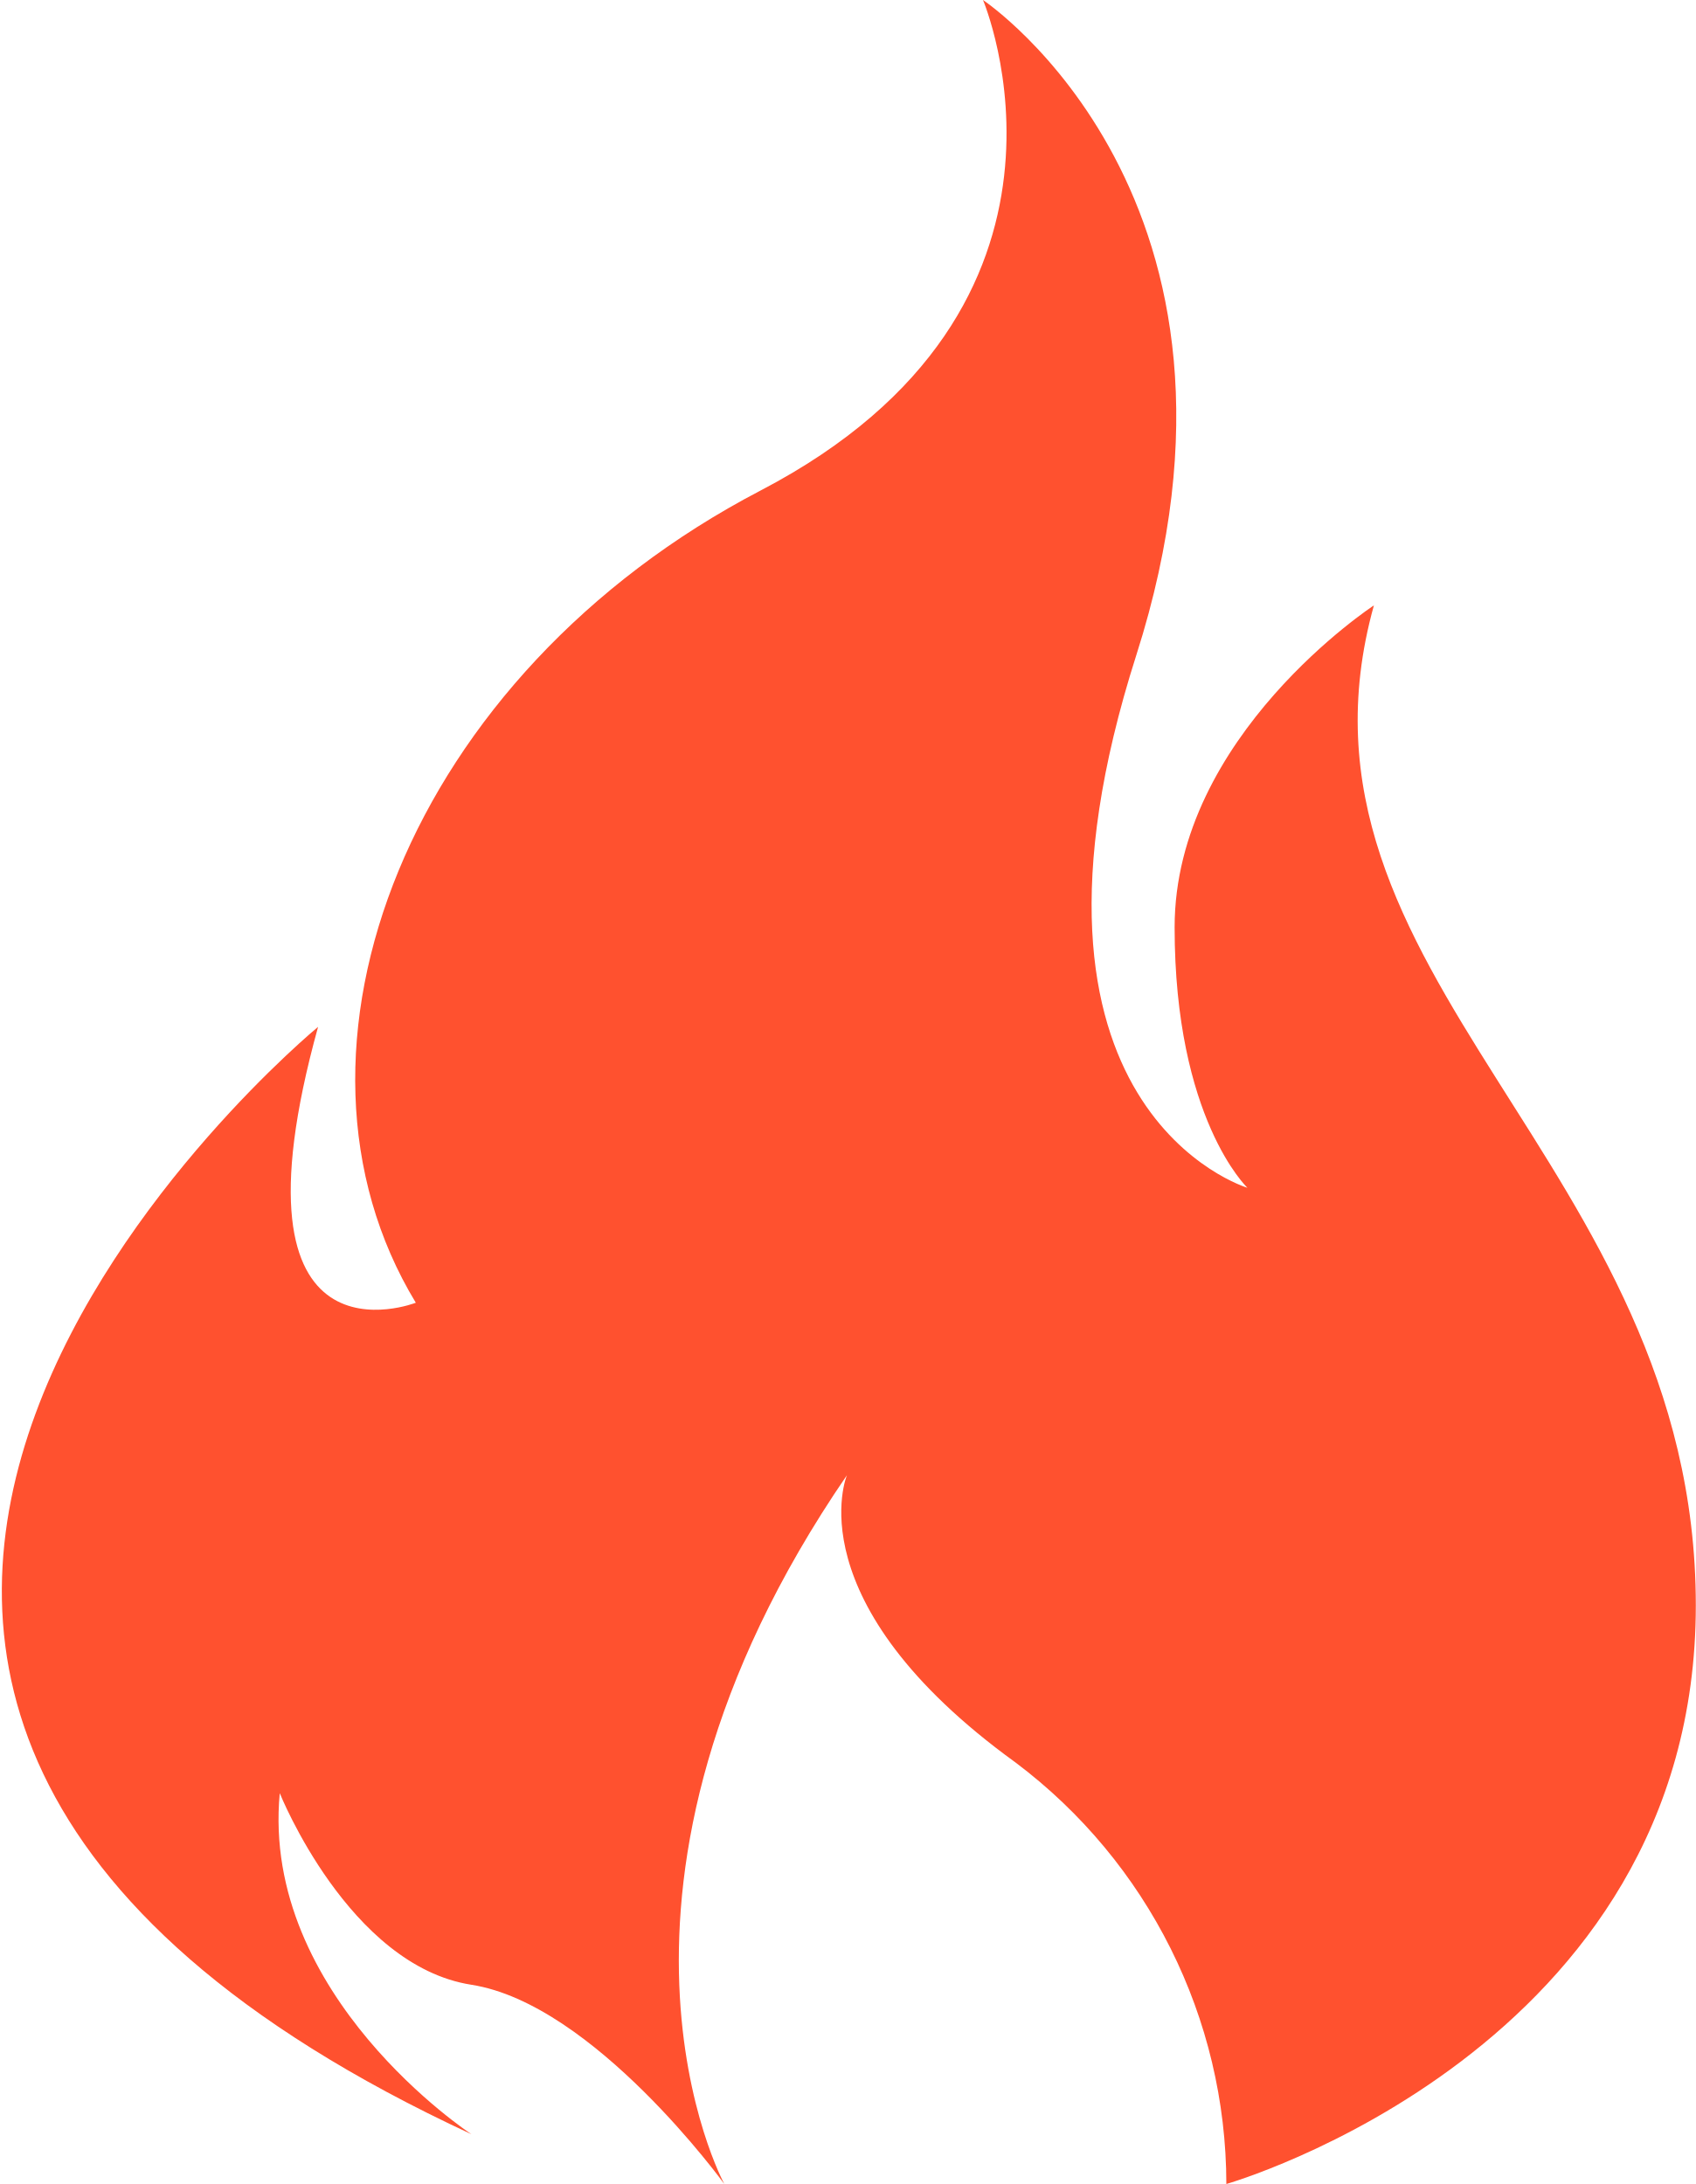
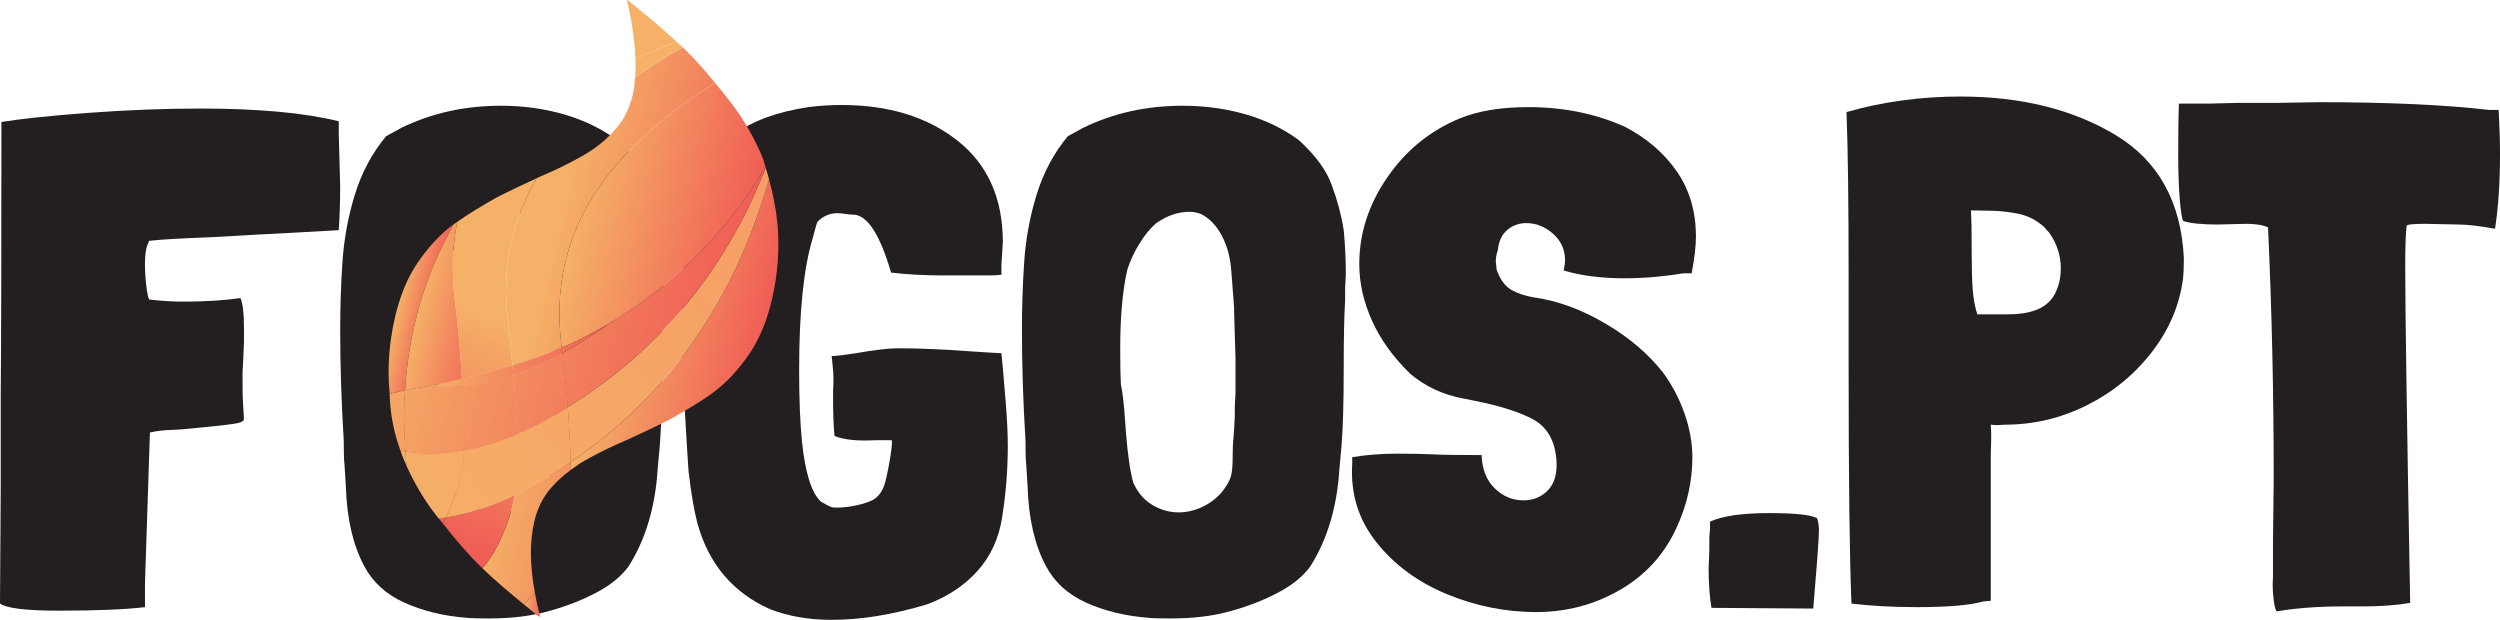
- <svg xmlns="http://www.w3.org/2000/svg" id="Layer_1" data-name="Layer 1" viewBox="0 0 44.25 57">
-   <g id="Layer_1-2" data-name="Layer 1">
-     <path class="cls-1" fill="#ff512f" d="M366.6,38h1V84h-1ZM321.5,57.7c-4-6.6-.2-16.4,9-21.2s5.8-12.8,5.8-12.8,7.8,5.2,4,17.1,2.9,13.9,2.9,13.9-1.9-1.8-1.9-6.8,5.2-8.4,5.2-8.4c-2.7,9.7,8.4,14.5,8.4,26.1s-12.3,15.1-12.3,15.1a13.78,13.78,0,0,0-5.5-11c-5.8-4.2-4.4-7.5-4.4-7.5-7.4,10.8-3.2,18.5-3.2,18.5s-3.4-4.7-6.6-5.2-5-5-5-5c-.5,5.3,5,8.9,5,8.9-25-11.6-4-28.9-4-28.9C316.4,59.7,321.5,57.7,321.5,57.7Zm59.6-9.2H399l-1.5,3.1h-13v7H394l-1.6,3.1h-7.9V72.6h-3.4Zm14,12.1c0-6.5,5.4-12.5,12.2-12.5s12.2,6,12.2,12.5S414,73.1,407.3,73.1,395.1,67.1,395.1,60.6Zm4,0c0,4.3,3.7,8.7,8.2,8.7s8.2-4.3,8.2-8.7-3.7-8.6-8.2-8.6S399.1,56.2,399.1,60.6Zm43.7.8v6.8h0s-.1,1.7-.9,2.2a16.27,16.27,0,0,1-9,2.7c-6.9,0-10.9-5.2-10.9-12.5s5.7-12.5,10.9-12.5c6.1,0,9.2,3.3,9.2,8.3v.2l-3.2-.1v-.2c0-3.2-2.4-4.8-5.9-4.8-4.5,0-7.5,4.5-7.5,9.1,0,5.8,3.7,9.1,7.3,9.1a11.84,11.84,0,0,0,6.7-1.8V64.6h-2.6l-1.5-3.2Zm2.2-.8c0-6.5,5.4-12.5,12.2-12.5s12.2,6,12.2,12.5-5.5,12.5-12.2,12.5S445,67.1,445,60.6Zm3.9,0c0,4.3,3.7,8.7,8.2,8.7s8.2-4.3,8.2-8.7-3.7-8.6-8.2-8.6S448.9,56.2,448.9,60.6Zm30-9.1c-2.8,0-4.6,1.2-4.6,3.5,0,2.5,3.3,2.7,5.9,3.2,4.8.9,9.5,1.9,9.5,7.6,0,3.7-4.3,7.2-9,7.2-6,0-7.9-1.1-9.8-2.4l-.2-.1,2.3-2.7h.1c1,.1,2.4,1.8,7.6,1.8,2.6,0,5.4-1.4,5.4-3.8,0-3.2-3.8-3.6-7-4.2-4.2-.8-8.4-1.7-8.4-6.6,0-3.5,3.3-6.9,8.2-6.9,6,0,6.7,1.1,8.6,2.4l.2.1-2.3,2.7h-.1C484.2,53.3,484.1,51.5,478.9,51.5ZM494,67.4a2.78,2.78,0,0,1,2.8,2.7,2.71,2.71,0,0,1-2.8,2.7,2.7,2.7,0,1,1,0-5.4Zm14.4-14c5.9,0,9.2,5,9.2,9.9a9.45,9.45,0,0,1-9.2,9.8,8.24,8.24,0,0,1-6.5-3V80.8l-3.5-2.5V53.9h3.2v2.6A9.12,9.12,0,0,1,508.4,53.4Zm-.2,16c3.7,0,5.7-3,5.7-6.1,0-3.4-2.2-6.3-5.7-6.3-4,0-6.2,2.7-6.2,6.3A6.08,6.08,0,0,0,508.2,69.4Zm25.2,2a7.82,7.82,0,0,1-5.5,1.7c-5,0-7.7-2.5-7.7-7.1V57.4h-3.4V54h3.4V46.4h3.6V54h8v3.4h-8v8.3c0,2.7,1.3,4.1,4.2,4.1a4.89,4.89,0,0,0,3.9-1.3l.2-.1,1.5,3ZM10.85,34c-4-6.6-.2-16.4,9-21.2S25.65,0,25.65,0s7.8,5.2,4,17.1S32.55,31,32.55,31s-1.9-1.8-1.9-6.8,5.2-8.4,5.2-8.4c-2.7,9.7,8.4,14.5,8.4,26.1S32,57,32,57a13.78,13.78,0,0,0-5.5-11c-5.8-4.2-4.4-7.5-4.4-7.5-7.4,10.8-3.2,18.5-3.2,18.5s-3.4-4.7-6.6-5.2-5-5-5-5c-.5,5.3,5,8.9,5,8.9-25-11.6-4-28.9-4-28.9C5.75,36,10.85,34,10.85,34Z" />
+ <svg xmlns="http://www.w3.org/2000/svg" xmlns:xlink="http://www.w3.org/1999/xlink" id="Layer_2" data-name="Layer 2" viewBox="0 0 2064.96 512">
+   <defs>
+     <style>
+       .cls-1 {
+         fill: url(#linear-gradient-15);
+       }
+ 
+       .cls-2 {
+         fill: url(#linear-gradient-13);
+       }
+ 
+       .cls-3 {
+         fill: url(#linear-gradient-28);
+       }
+ 
+       .cls-4 {
+         fill: url(#linear-gradient-2);
+       }
+ 
+       .cls-5 {
+         fill: url(#linear-gradient-25);
+       }
+ 
+       .cls-6 {
+         fill: url(#linear-gradient-10);
+       }
+ 
+       .cls-7 {
+         fill: url(#linear-gradient-12);
+       }
+ 
+       .cls-8 {
+         fill: url(#linear-gradient-27);
+       }
+ 
+       .cls-9 {
+         fill: url(#linear-gradient-26);
+       }
+ 
+       .cls-10 {
+         fill: url(#linear-gradient-4);
+       }
+ 
+       .cls-11 {
+         fill: url(#linear-gradient-30);
+       }
+ 
+       .cls-12 {
+         fill: url(#linear-gradient-3);
+       }
+ 
+       .cls-13 {
+         fill: url(#linear-gradient-34);
+       }
+ 
+       .cls-14 {
+         fill: url(#linear-gradient-5);
+       }
+ 
+       .cls-15 {
+         fill: url(#linear-gradient-22);
+       }
+ 
+       .cls-16 {
+         fill: url(#linear-gradient-24);
+       }
+ 
+       .cls-17 {
+         fill: #231f20;
+       }
+ 
+       .cls-18 {
+         fill: url(#linear-gradient-33);
+       }
+ 
+       .cls-19 {
+         fill: url(#linear-gradient-8);
+       }
+ 
+       .cls-20 {
+         fill: url(#linear-gradient-14);
+       }
+ 
+       .cls-21 {
+         fill: url(#linear-gradient-29);
+       }
+ 
+       .cls-22 {
+         fill: url(#linear-gradient-20);
+       }
+ 
+       .cls-23 {
+         fill: url(#linear-gradient-17);
+       }
+ 
+       .cls-24 {
+         fill: url(#linear-gradient-7);
+       }
+ 
+       .cls-25 {
+         fill: url(#linear-gradient-9);
+       }
+ 
+       .cls-26 {
+         fill: url(#linear-gradient-11);
+       }
+ 
+       .cls-27 {
+         fill: url(#linear-gradient-19);
+       }
+ 
+       .cls-28 {
+         fill: url(#linear-gradient-6);
+       }
+ 
+       .cls-29 {
+         fill: #f5b167;
+       }
+ 
+       .cls-30 {
+         fill: url(#linear-gradient-21);
+       }
+ 
+       .cls-31 {
+         fill: url(#linear-gradient-32);
+       }
+ 
+       .cls-32 {
+         fill: url(#linear-gradient-16);
+       }
+ 
+       .cls-33 {
+         fill: url(#linear-gradient);
+       }
+ 
+       .cls-34 {
+         fill: url(#linear-gradient-23);
+       }
+ 
+       .cls-35 {
+         fill: url(#linear-gradient-31);
+       }
+ 
+       .cls-36 {
+         fill: url(#linear-gradient-18);
+       }
+     </style>
+     <linearGradient id="linear-gradient" x1="540.12" y1="327.57" x2="555.4" y2="327.57" gradientTransform="translate(-19.34 56.31) rotate(12.99)" gradientUnits="userSpaceOnUse">
+       <stop offset="0" stop-color="#f5b167" />
+       <stop offset="1" stop-color="#f05d55" />
+     </linearGradient>
+     <linearGradient id="linear-gradient-2" x1="551.3" y1="77.46" x2="683.09" y2="77.46" xlink:href="#linear-gradient" />
+     <linearGradient id="linear-gradient-3" x1="383.01" y1="111.18" x2="413.06" y2="111.18" xlink:href="#linear-gradient" />
+     <linearGradient id="linear-gradient-4" x1="509.86" y1="-4.5" x2="653.34" y2="-4.5" xlink:href="#linear-gradient" />
+     <linearGradient id="linear-gradient-5" x1="495.14" y1="268.35" x2="665.6" y2="268.35" xlink:href="#linear-gradient" />
+     <linearGradient id="linear-gradient-6" x1="495.14" y1="-4.19" x2="665.6" y2="-4.19" xlink:href="#linear-gradient" />
+     <linearGradient id="linear-gradient-7" x1="511.67" y1="112.87" x2="482.33" y2="295.15" xlink:href="#linear-gradient" />
+     <linearGradient id="linear-gradient-8" x1="506.19" y1="111.99" x2="476.85" y2="294.27" xlink:href="#linear-gradient" />
+     <linearGradient id="linear-gradient-9" x1="448.38" y1="102.68" x2="419.03" y2="284.96" xlink:href="#linear-gradient" />
+     <linearGradient id="linear-gradient-10" x1="399.98" y1="277.14" x2="465.56" y2="277.14" xlink:href="#linear-gradient" />
+     <linearGradient id="linear-gradient-11" x1="399.98" y1="107.01" x2="465.56" y2="107.01" xlink:href="#linear-gradient" />
+     <linearGradient id="linear-gradient-12" x1="369.05" y1="281.59" x2="698.32" y2="-47.68" gradientTransform="translate(-19.34 56.31) rotate(12.99)" gradientUnits="userSpaceOnUse">
+       <stop offset="0" stop-color="#f5b167" />
+       <stop offset="1" stop-color="#f79d66" />
+     </linearGradient>
+     <linearGradient id="linear-gradient-13" x1="380.04" y1="292.58" x2="709.31" y2="-36.69" xlink:href="#linear-gradient-12" />
+     <linearGradient id="linear-gradient-14" x1="495.14" y1="203.37" x2="665.6" y2="203.37" xlink:href="#linear-gradient" />
+     <linearGradient id="linear-gradient-15" x1="407.71" y1="320.24" x2="736.98" y2="-9.03" xlink:href="#linear-gradient-12" />
+     <linearGradient id="linear-gradient-16" x1="506.98" y1="112.11" x2="477.63" y2="294.39" xlink:href="#linear-gradient" />
+     <linearGradient id="linear-gradient-17" x1="402.86" y1="315.39" x2="732.12" y2="-13.88" xlink:href="#linear-gradient-12" />
+     <linearGradient id="linear-gradient-18" x1="399.98" y1="246.76" x2="465.56" y2="246.76" xlink:href="#linear-gradient" />
+     <linearGradient id="linear-gradient-19" x1="388.95" y1="301.48" x2="718.22" y2="-27.79" xlink:href="#linear-gradient-12" />
+     <linearGradient id="linear-gradient-20" x1="356.59" y1="204.37" x2="653.99" y2="204.37" xlink:href="#linear-gradient" />
+     <linearGradient id="linear-gradient-21" x1="356.59" y1="48.17" x2="653.99" y2="48.17" xlink:href="#linear-gradient" />
+     <linearGradient id="linear-gradient-22" x1="495.14" y1="157.48" x2="665.6" y2="157.48" xlink:href="#linear-gradient" />
+     <linearGradient id="linear-gradient-23" x1="356.59" y1="157.48" x2="653.99" y2="157.48" xlink:href="#linear-gradient" />
+     <linearGradient id="linear-gradient-24" x1="487.88" y1="109.04" x2="458.54" y2="291.32" xlink:href="#linear-gradient" />
+     <linearGradient id="linear-gradient-25" x1="356.59" y1="182.17" x2="653.99" y2="182.17" xlink:href="#linear-gradient" />
+     <linearGradient id="linear-gradient-26" x1="399.98" y1="197.2" x2="465.56" y2="197.2" xlink:href="#linear-gradient" />
+     <linearGradient id="linear-gradient-27" x1="356.59" y1="197.2" x2="653.99" y2="197.2" xlink:href="#linear-gradient" />
+     <linearGradient id="linear-gradient-28" x1="423.31" y1="104.55" x2="556.09" y2="104.55" xlink:href="#linear-gradient" />
+     <linearGradient id="linear-gradient-29" x1="495.14" y1="131.8" x2="665.6" y2="131.8" xlink:href="#linear-gradient" />
+     <linearGradient id="linear-gradient-30" x1="423.31" y1="131.8" x2="556.09" y2="131.8" xlink:href="#linear-gradient" />
+     <linearGradient id="linear-gradient-31" x1="476.16" y1="107.15" x2="446.81" y2="289.43" xlink:href="#linear-gradient" />
+     <linearGradient id="linear-gradient-32" x1="423.31" y1="152.55" x2="556.09" y2="152.55" xlink:href="#linear-gradient" />
+     <linearGradient id="linear-gradient-33" x1="399.98" y1="165.83" x2="465.56" y2="165.83" xlink:href="#linear-gradient" />
+     <linearGradient id="linear-gradient-34" x1="423.31" y1="165.83" x2="556.09" y2="165.83" xlink:href="#linear-gradient" />
+   </defs>
+   <g id="Logo_in-app" data-name="Logo in-app">
+     <g id="PRETO">
+       <g>
+         <path class="cls-17" d="M154.22,354.28c-3.9.4-8.58.68-14.02.88-5.46.2-10.91.87-16.35,2.04l-4.09,123.84v20.44c-16.36,1.95-40.12,2.93-71.27,2.93-26.87,0-43.03-1.96-48.49-5.85l.59-95.22v-76.52c.38-40.89.58-116.25.58-226.07,16.74-2.72,40.99-5.25,72.73-7.59,31.74-2.34,62.21-3.51,91.42-3.51,47.9,0,86.06,3.51,114.49,10.52v11.1c0,1.57.1,4.77.29,9.64.19,4.88.48,15.68.87,32.42,0,13.63-.39,25.91-1.17,36.8l-42.64,2.34-21.61,1.16-10.52.59-31.55,1.75c-22.2.79-38.94,1.76-50.24,2.92l-1.75,4.09c-1.17,3.51-1.75,8.58-1.75,15.19,0,6.24.38,12.37,1.17,18.4.77,6.05,1.55,9.64,2.33,10.81,9.74,1.17,19.08,1.75,28.04,1.75,17.91,0,33.69-.97,47.32-2.92,1.95,4.29,2.92,12.46,2.92,24.54v11.68l-.58,14.02-.59,11.1v11.11c0,8.18.39,17.33,1.17,27.45,0,1.96-3.12,3.32-9.35,4.09-5.07.79-17.72,2.15-37.96,4.09Z" />
+         <path class="cls-17" d="M548.52,226.94l-.58,10.51v10.52c-.79,12.85-1.17,31.75-1.17,56.67,0,27.66-.59,48.69-1.75,63.09l-1.76,19.27c-1.95,31.55-9.93,58.42-23.95,80.62-5.84,8.18-14.6,15.38-26.29,21.61-11.68,6.24-24.53,11.3-38.55,15.19-14.4,4.28-31.35,6.42-50.82,6.42-8.97,0-15.18-.2-18.69-.58-19.08-1.56-36.13-5.75-51.11-12.56-14.99-6.81-25.99-16.84-33-30.08-9.35-17.52-14.41-39.52-15.19-66.01l-1.17-18.69c-.39-3.11-.58-9.54-.58-19.28-1.96-31.93-2.92-62.5-2.92-91.71,0-17.9.58-35.83,1.75-53.74,1.17-19.47,4.57-38.46,10.22-56.95,5.65-18.49,14.32-34.76,25.99-48.78l12.85-7.01c24.92-12.07,52.18-18.11,81.79-18.11,18.69,0,36.3,2.44,52.86,7.3,16.54,4.88,31.05,11.98,43.52,21.33,13.62,12.46,22.58,24.74,26.87,36.8,4.68,12.46,7.98,24.92,9.94,37.38,1.17,12.07,1.75,24.34,1.75,36.8ZM456.23,253.81l-2.34-30.38c-.79-10.9-3.41-20.54-7.88-28.91-4.49-8.38-10.23-14.32-17.24-17.82-3.12-1.17-6.24-1.76-9.35-1.76-9.35,0-18.5,3.13-27.46,9.35-4.67,3.9-9.25,9.45-13.73,16.65-4.48,7.22-7.88,14.52-10.22,21.91-3.9,17.14-5.84,38.95-5.84,65.43,0,13.24.19,23.17.58,29.79v-.58c1.56,7.8,2.72,18.1,3.51,30.96l.58,8.18c1.56,19.48,3.7,33.89,6.43,43.23v-.59c3.51,7.8,8.66,13.73,15.48,17.82,6.82,4.09,14.12,6.13,21.91,6.13,6.23,0,12.56-1.45,18.99-4.37,6.43-2.93,11.98-7.1,16.65-12.56,3.89-5.06,6.33-9.35,7.3-12.85.97-3.51,1.46-8.96,1.46-16.35,0-6.62.19-11.49.58-14.6l.59-7.6.58-11.1v-8.19l.59-11.1v-28.04l-1.17-39.72v-2.92Z" />
+         <path class="cls-17" d="M798.54,290.02l18.69,1.17,9.94.58,1.16,12.27c.39,4.29,1.17,13.53,2.34,27.74,1.17,14.22,1.76,26.38,1.76,36.51,0,19.86-1.57,39.53-4.68,59-2.73,17.53-9.55,32.34-20.44,44.4-10.91,12.07-24.74,21.23-41.48,27.46-28.43,8.56-54.72,12.84-78.86,12.84-18.69,0-35.63-2.92-50.82-8.76-30.77-13.63-50.83-37.39-60.17-71.27-2.73-10.52-5.06-24.14-7.01-40.89,0,4.29-2.14-30.57-6.43-104.57,0-12.46.19-22.38.59-29.79.77-35.05,2.72-60.75,5.84-77.11,5.45-31.16,18.11-54.13,37.97-68.93,14.79-10.9,35.05-18.3,60.74-22.2,8.96-1.17,18.11-1.75,27.46-1.75,38.94,0,70.88,9.84,95.8,29.5,24.92,19.66,37.38,47.61,37.38,83.82l-1.16,18.69v8.19c-2.73.39-6.05.58-9.94.58h-38.55c-14.8,0-29.02-.78-42.64-2.34-9.35-31.93-19.86-47.9-31.55-47.9-1.95,0-4.09-.19-6.43-.58-2.33-.39-4.48-.59-6.42-.59-6.24,0-11.68,2.34-16.36,7.02-.39.39-1.75,5.06-4.09,14.01-7.4,24.54-11.1,60.75-11.1,108.65,0,23.76.77,43.43,2.34,59,2.72,26.1,7.98,42.64,15.76,49.66,3.89,2.34,7.02,3.9,9.35,4.67,4.29.4,9.44.1,15.49-.87,6.03-.97,11.39-2.42,16.06-4.38,6.62-2.72,10.9-8.95,12.85-18.69,1.17-4.67,2.34-10.71,3.51-18.1,1.16-7.4,1.55-11.88,1.16-13.44h-14.01c-14.41.79-25.51-.38-33.3-3.5-.79-8.18-1.17-18.3-1.17-30.38v-6.43c0-1.55.09-4.18.29-7.88.19-3.7-.29-10.81-1.46-21.33,3.11,0,9.73-.77,19.86-2.34,15.57-2.72,27.26-4.09,35.05-4.09,16.74,0,35.63.79,56.67,2.34Z" />
+         <path class="cls-17" d="M1111.63,226.94l-.58,10.51v10.52c-.79,12.85-1.17,31.75-1.17,56.67,0,27.66-.59,48.69-1.75,63.09l-1.76,19.27c-1.95,31.55-9.93,58.42-23.95,80.62-5.84,8.18-14.6,15.38-26.29,21.61-11.68,6.24-24.53,11.3-38.55,15.19-14.4,4.28-31.35,6.42-50.82,6.42-8.97,0-15.18-.2-18.69-.58-19.08-1.56-36.13-5.75-51.11-12.56-14.99-6.81-25.99-16.84-33-30.08-9.35-17.52-14.41-39.52-15.19-66.01l-1.17-18.69c-.39-3.11-.58-9.54-.58-19.28-1.96-31.93-2.92-62.5-2.92-91.71,0-17.9.58-35.83,1.75-53.74,1.17-19.47,4.57-38.46,10.22-56.95,5.65-18.49,14.32-34.76,25.99-48.78l12.85-7.01c24.92-12.07,52.18-18.11,81.79-18.11,18.69,0,36.3,2.44,52.86,7.3,16.54,4.88,31.05,11.98,43.52,21.33,13.62,12.46,22.58,24.74,26.87,36.8,4.68,12.46,7.98,24.92,9.94,37.38,1.17,12.07,1.75,24.34,1.75,36.8ZM1019.34,253.81l-2.34-30.38c-.79-10.9-3.41-20.54-7.88-28.91-4.49-8.38-10.23-14.32-17.24-17.82-3.12-1.17-6.24-1.76-9.35-1.76-9.35,0-18.5,3.13-27.46,9.35-4.67,3.9-9.25,9.45-13.73,16.65-4.48,7.22-7.88,14.52-10.22,21.91-3.9,17.14-5.84,38.95-5.84,65.43,0,13.24.19,23.17.58,29.79v-.58c1.56,7.8,2.72,18.1,3.51,30.96l.58,8.18c1.56,19.48,3.7,33.89,6.43,43.23v-.59c3.51,7.8,8.66,13.73,15.48,17.82,6.82,4.09,14.12,6.13,21.91,6.13,6.23,0,12.56-1.45,18.99-4.37,6.43-2.93,11.98-7.1,16.65-12.56,3.89-5.06,6.33-9.35,7.3-12.85s1.46-8.96,1.46-16.35c0-6.62.19-11.49.58-14.6l.59-7.6.58-11.1v-8.19l.59-11.1v-28.04l-1.17-39.72v-2.92Z" />
+         <path class="cls-17" d="M1341.79,229.86c-19.08,0-35.83-2.14-50.24-6.43.78-3.89,1.17-6.62,1.17-8.18,0-8.96-3.31-16.36-9.93-22.2-6.63-5.84-14.02-8.77-22.2-8.77-5.84,0-11.01,1.85-15.48,5.55-4.49,3.71-7.11,9.26-7.89,16.65-1.17,3.51-1.75,6.63-1.75,9.35l.58,5.26v1.17c2.73,8.18,6.72,13.82,11.98,16.94,5.26,3.12,11.58,5.26,18.99,6.43,19.46,2.73,39.13,9.93,59,21.61,19.86,11.68,35.83,25.32,47.9,40.89,7.4,10.13,13.23,21.32,17.52,33.58,4.29,12.27,6.43,24.24,6.43,35.93,0,20.25-4.48,39.92-13.43,59-10.13,21.82-25.7,38.76-46.73,50.83-21.03,12.07-44.01,18.1-68.93,18.1s-49.94-4.96-73.89-14.89c-23.95-9.94-43.33-24.24-58.12-42.94-14.8-18.69-21.42-40.31-19.86-64.84v-5.26c11.29-1.94,23.75-2.92,37.38-2.92,11.68,0,21.61.2,29.79.58,7.4.4,20.64.59,39.72.59.39,11.68,3.99,20.83,10.81,27.45,6.81,6.63,14.69,9.94,23.66,9.94,7.79,0,14.31-2.53,19.57-7.6,5.26-5.06,7.89-12.26,7.89-21.61,0-3.51-.2-6.23-.59-8.18-1.95-14.4-8.76-24.54-20.44-30.38-11.68-5.85-27.46-10.71-47.32-14.6l-8.76-1.75c-16.75-3.12-31.36-9.94-43.81-20.45-14.02-13.62-24.54-28.23-31.55-43.81-7.01-15.57-10.52-31.15-10.52-46.73,0-25.31,7.68-49.16,23.08-71.56,15.38-22.39,35.34-38.65,59.88-48.78,15.18-6.22,34.07-9.35,56.66-9.35,29.21,0,55.88,5.46,80.04,16.36,17.9,9.35,32.13,21.61,42.64,36.79,10.52,15.19,15.77,33.11,15.77,53.75,0,7.8-1.17,17.91-3.51,30.38h-7.01c-16.36,2.73-32.53,4.09-48.49,4.09Z" />
+         <path class="cls-17" d="M1411.29,469.36l.58-14.01v-11.68l.59-7.02v-5.84c10.52-4.67,26.67-7.01,48.48-7.01s34.27,1.37,39.72,4.09c.39.39.78,1.56,1.17,3.51.39,1.95.59,4.09.59,6.42,0,3.13-.4,10.14-1.17,21.03l-3.51,43.81-84.11-.58c-1.56-9.35-2.34-20.25-2.34-32.72Z" />
+         <path class="cls-17" d="M1803.25,229.27c-2.73,22.2-11.3,42.64-25.7,61.33-14.41,18.7-32.34,33.4-53.75,44.11-21.42,10.72-44.01,16.07-67.76,16.07-1.17,0-2.73.1-4.67.29-1.96.2-4.29.1-7.02-.29.39,4.67.48,9.35.29,14.01-.2,4.68-.29,8.97-.29,12.85v118.58l-6.42.59c-10.52,3.11-28.83,4.67-54.92,4.67-19.47,0-37.38-.97-53.74-2.92-1.56-37.76-2.34-103.4-2.34-196.86v-70.68c0-63.47-.58-109.62-1.75-138.45,29.98-8.56,61.33-12.84,94.05-12.84,50.23,0,92.97,10.61,128.22,31.83,35.24,21.23,54.03,55.01,56.37,101.35v.58c0,7.41-.21,12.66-.59,15.77ZM1667.73,176.7c-7.41-1.56-14.9-2.43-22.49-2.63-7.6-.19-13.35-.29-17.24-.29.38,6.24.59,16.75.59,31.55v5.26c0,11.68.29,21.33.87,28.91.58,7.6,1.84,14.32,3.79,20.16h25.41c8.76,0,16.35-1.17,22.78-3.5,6.43-2.34,11.39-6.23,14.9-11.68,3.89-6.62,5.84-14.21,5.84-22.78,0-10.52-3.12-20.25-9.35-29.21l-4.68-5.26c-6.23-5.46-13.04-8.96-20.44-10.52Z" />
+         <path class="cls-17" d="M2064.96,128.21c0,22.59-1.37,42.84-4.1,60.75-12.84-2.34-22.98-3.51-30.37-3.51l-27.46-.58c-10.14,0-15.19.58-15.19,1.75-.78,5.46-1.16,16.94-1.16,34.47,0,34.28,1.36,126.57,4.09,276.89-11.3,1.94-24.54,2.92-39.72,2.92h-16.94c-19.48,0-37.38,1.36-53.74,4.09-1.17-1.95-2.05-5.93-2.63-11.98-.58-6.03-.68-11.58-.29-16.65v-28.62l.59-52.58c0-70.87-1.56-139.99-4.68-207.37-4.29-1.94-10.33-2.92-18.1-2.92l-23.37.58c-13.24,0-22.78-.96-28.63-2.92-1.16-2.34-2.13-8.77-2.92-19.27-.77-10.52-1.17-22.39-1.17-35.63,0-19.47.2-33.5.59-42.06h25.12l22.78-.58h32.72l33.88-.59c58.03,0,105.34,2.15,141.95,6.43h7.6c.77,13.24,1.17,25.7,1.17,37.38Z" />
+       </g>
+       <g>
+         <path class="cls-33" d="M444.57,508.94l1.56.36c-1.83-6.92-3.2-13.45-4.37-19.83-2.86,3.48-5.84,6.74-9,9.79,3.94,3.22,7.62,6.32,11.81,9.67Z" />
+         <path class="cls-4" d="M517.43,363.58c11.9-5.44,24.76-11.49,36.85-17.71,12.26-7,24.53-14,35.41-22.13,10.89-8.14,20.76-18.96,29.43-31.71,8.67-12.74,14.78-28.53,18.54-44.86,4.85-21,6.4-41.93,4.49-62.03-1.27-13.37-3.82-25.54-6.95-37.17-27.59,96.79-79.8,176.49-163.84,233.73.08,2.08.27,4.18.34,6.26,3.7-2.72,7.45-5.38,11.57-7.7,10.35-5.8,21.48-11.43,34.16-16.69Z" />
+         <path class="cls-12" d="M358.63,217.96c4.84-11.48,10.35-22.32,16.21-32.82-.2.15-.43.27-.62.42-10.89,8.14-20.76,18.96-29.43,31.71-8.67,12.74-14.78,28.53-18.54,44.86-4.84,21-6.4,41.93-4.48,62.03,0,.41.07.79.08,1.2,4.23-1.06,8.43-2.24,12.74-3.05,2.21-35.5,9.69-70.36,24.05-104.34Z" />
+         <path class="cls-10" d="M463.73,285.15c.08.66.12,1.32.2,1.98,2.72-1.18,5.54-2.16,8.21-3.45,10.45-4.89,20.6-10.31,30.48-16.13,53.42-31.44,98.03-75.96,129.68-129.44-.79-2.39-1.3-5.05-2.17-7.36-6.88-16.33-15.49-32.24-28.18-48.27-3.67-4.89-7.48-9.36-11.24-13.96-25.77,15.7-49.88,34.12-71.52,56.54-43.2,44.73-63.26,97.24-55.45,160.08Z" />
+         <path class="cls-29" d="M558.77,34.38c-12.05-11.16-25.19-22.19-40.22-34.2l-.78-.18c4.33,17.95,6.6,34.17,7.07,48.75.9-.42,1.74-.91,2.65-1.33,10.25-4.8,20.74-8.99,31.27-13.04Z" />
+         <path class="cls-14" d="M449.39,395.8c-7.92,4.72-16,9.09-24.22,13.07-3.31,17.55-9.41,34.54-18.86,49.95-2.43,3.75-5.11,7.2-7.84,10.57.1.1.19.21.29.3,10.15,9.79,21.68,19.51,34.01,29.57,3.16-3.06,6.14-6.32,9-9.79-4.14-22.57-4.32-41.92-.54-58.3,2.51-10.89,7.36-21.24,14.95-29.31,4.68-5.32,9.94-9.79,15.52-13.9-.07-2.08-.26-4.18-.34-6.26-7.12,4.85-14.4,9.58-21.97,14.1Z" />
+         <path class="cls-28" d="M419.63,265.68c1.47,11.94,2.5,23.95,3.6,35.95,13.95-4.04,27.57-8.78,40.7-14.5-.08-.66-.12-1.32-.2-1.98-7.81-62.84,12.25-115.35,55.45-160.08,21.64-22.42,45.75-40.84,71.52-56.54-8.44-10.31-17.06-20.17-26.33-29.11-.1-.1-.23-.2-.33-.3-13.62,7.45-26.7,15.78-39.39,24.74-.39,5-.96,9.85-1.97,14.26-2.51,10.89-7.36,21.24-14.95,29.31-7.78,8.85-16.75,15.79-27.1,21.59-10.35,5.8-21.47,11.43-34.16,16.69-1,.46-2.07.97-3.08,1.44-20.64,34.98-29.29,74.13-23.77,118.52Z" />
+         <path class="cls-24" d="M425.16,408.88c-18.12,8.78-37,15.42-56.87,18.56-.81,1.65-1.63,3.29-2.51,4.91,10.4,13.4,21.09,25.84,32.68,37.05,2.73-3.37,5.41-6.82,7.84-10.57,9.45-15.41,15.55-32.39,18.86-49.95Z" />
+         <path class="cls-19" d="M564.05,39.12c-1.65-1.59-3.57-3.16-5.27-4.74-10.53,4.06-21.02,8.24-31.27,13.04-.91.42-1.75.9-2.65,1.33.17,5.25.18,10.36-.19,15.11,12.69-8.96,25.77-17.3,39.39-24.74Z" />
+         <path class="cls-25" d="M381.55,312.92c13.85-3.71,27.85-7.29,41.68-11.29-1.1-12-2.13-24.01-3.6-35.95-5.52-44.39,3.13-83.54,23.77-118.52-11.04,5.08-22.7,10.57-33.77,16.27-11.02,6.29-21.9,12.69-31.92,19.8-4.03,19.79-4.95,40.7-2.18,62.98,2.72,22.14,4.58,44.43,6.02,66.71Z" />
+         <path class="cls-6" d="M362.45,428.2c1.09,1.44,2.23,2.73,3.33,4.14.88-1.62,1.69-3.26,2.51-4.91-1.93.31-3.89.53-5.84.77Z" />
+         <path class="cls-26" d="M334.58,322.3c6.61-1.25,13.28-2.32,19.94-3.47,8.05-1.39,16.07-2.91,23.91-5.08,1.04-.28,2.09-.55,3.13-.83-1.44-22.28-3.3-44.57-6.02-66.71-2.77-22.28-1.85-43.19,2.18-62.98-.93.66-1.95,1.24-2.87,1.92-5.87,10.49-11.37,21.33-16.21,32.82-14.36,33.98-21.84,68.84-24.05,104.34Z" />
+         <path class="cls-7" d="M330.77,372.24c.75,2.04,1.4,4.13,2.24,6.11.89,2.1,1.9,4.19,2.85,6.28-.4-3.92-.63-7.82-.91-11.72-1.4-.21-2.8-.41-4.17-.67Z" />
+         <path class="cls-2" d="M471.36,381.7c84.04-57.24,136.24-136.95,163.84-233.73-.86-3.19-1.77-6.33-2.77-9.39-32.05,81.67-84.9,148.85-163.57,197.8,1.19,15.12,1.93,30.24,2.5,45.33Z" />
+         <path class="cls-20" d="M462.08,340.81c-11.35,6.77-23.02,12.81-35,17.94.17,4.07.54,8.16.66,12.22.92,12.77-.22,25.46-2.57,37.9,8.22-3.98,16.3-8.35,24.22-13.07,7.58-4.52,14.86-9.25,21.97-14.1-.57-15.09-1.32-30.2-2.5-45.33-2.31,1.44-4.42,3.03-6.78,4.43Z" />
+         <path class="cls-1" d="M462.08,340.81c-11.35,6.77-23.02,12.81-35,17.94.17,4.07.54,8.16.66,12.22.92,12.77-.22,25.46-2.57,37.9,8.22-3.98,16.3-8.35,24.22-13.07,7.58-4.52,14.86-9.25,21.97-14.1-.57-15.09-1.32-30.2-2.5-45.33-2.31,1.44-4.42,3.03-6.78,4.43Z" />
+         <path class="cls-32" d="M427.07,358.75c-14.02,6.01-28.52,10.59-43.57,13.21-1.29,19.32-6.6,38.07-15.21,55.47,19.87-3.13,38.76-9.77,56.87-18.56,2.35-12.44,3.49-25.12,2.57-37.9-.12-4.06-.49-8.15-.66-12.22Z" />
+         <path class="cls-23" d="M427.07,358.75c-14.02,6.01-28.52,10.59-43.57,13.21-1.29,19.32-6.6,38.07-15.21,55.47,19.87-3.13,38.76-9.77,56.87-18.56,2.35-12.44,3.49-25.12,2.57-37.9-.12-4.06-.49-8.15-.66-12.22Z" />
+         <path class="cls-36" d="M383.5,371.96c-11.39,1.98-23.07,2.94-35.15,2.35-4.57-.22-9.02-.74-13.42-1.4.29,3.91.51,7.8.91,11.72,6.42,14.14,14.28,28.03,25.33,41.99.41.55.85,1.02,1.26,1.57,1.95-.24,3.91-.46,5.84-.77,8.61-17.4,13.92-36.15,15.21-55.47Z" />
+         <path class="cls-27" d="M383.5,371.96c-11.39,1.98-23.07,2.94-35.15,2.35-4.57-.22-9.02-.74-13.42-1.4.29,3.91.51,7.8.91,11.72,6.42,14.14,14.28,28.03,25.33,41.99.41.55.85,1.02,1.26,1.57,1.95-.24,3.91-.46,5.84-.77,8.61-17.4,13.92-36.15,15.21-55.47Z" />
+         <path class="cls-22" d="M334.58,322.3c-4.31.81-8.5,2-12.74,3.05.44,16.88,3.64,32.5,8.93,46.89,1.38.26,2.77.46,4.17.67-1.26-17.01-1.41-33.88-.36-50.61Z" />
+         <path class="cls-30" d="M474.76,285.82c-3.43,2.04-6.9,3.98-10.38,5.89,1.74,14.85,3.3,29.74,4.47,44.66,78.67-48.94,131.52-116.13,163.57-197.8-.05-.15-.09-.31-.14-.46-31.64,53.47-76.25,98-129.68,129.44-8.95,6.32-18.15,12.47-27.85,18.26Z" />
+         <path class="cls-15" d="M427.07,358.75c11.98-5.13,23.65-11.18,35-17.94,2.36-1.41,4.47-2.99,6.78-4.43-1.17-14.92-2.73-29.81-4.47-44.66-13.03,7.18-26.46,13.38-40.34,18.11,1.38,16.32,2.35,32.63,3.03,48.93Z" />
+         <path class="cls-34" d="M427.07,358.75c11.98-5.13,23.65-11.18,35-17.94,2.36-1.41,4.47-2.99,6.78-4.43-1.17-14.92-2.73-29.81-4.47-44.66-13.03,7.18-26.46,13.38-40.34,18.11,1.38,16.32,2.35,32.63,3.03,48.93Z" />
+         <path class="cls-16" d="M424.05,309.82c-13.58,4.63-27.62,7.75-42.18,8.97.65,10.91,1.43,21.84,1.76,32.71.49,6.84.33,13.67-.12,20.46,15.05-2.61,29.55-7.2,43.57-13.21-.67-16.3-1.65-32.61-3.03-48.93Z" />
+         <path class="cls-5" d="M424.05,309.82c-13.58,4.63-27.62,7.75-42.18,8.97.65,10.91,1.43,21.84,1.76,32.71.49,6.84.33,13.67-.12,20.46,15.05-2.61,29.55-7.2,43.57-13.21-.67-16.3-1.65-32.61-3.03-48.93Z" />
+         <path class="cls-9" d="M381.86,318.79c-6.84.57-13.74.87-20.82.53-2.2-.11-4.37-.28-6.53-.48-6.66,1.15-13.33,2.22-19.94,3.47-1.04,16.73-.9,33.6.36,50.61,4.39.66,8.85,1.17,13.42,1.4,12.08.59,23.75-.37,35.15-2.35.45-6.79.62-13.61.12-20.46-.33-10.88-1.11-21.8-1.76-32.71Z" />
+         <path class="cls-8" d="M381.86,318.79c-6.84.57-13.74.87-20.82.53-2.2-.11-4.37-.28-6.53-.48-6.66,1.15-13.33,2.22-19.94,3.47-1.04,16.73-.9,33.6.36,50.61,4.39.66,8.85,1.17,13.42,1.4,12.08.59,23.75-.37,35.15-2.35.45-6.79.62-13.61.12-20.46-.33-10.88-1.11-21.8-1.76-32.71Z" />
+         <path class="cls-3" d="M474.76,285.82c9.7-5.79,18.9-11.94,27.85-18.26-9.88,5.81-20.02,11.23-30.48,16.13-2.67,1.29-5.49,2.27-8.21,3.45.18,1.52.28,3.06.46,4.58,3.48-1.92,6.95-3.85,10.38-5.89Z" />
+         <path class="cls-21" d="M464.39,291.71c-.18-1.52-.27-3.06-.46-4.58-13.14,5.71-26.76,10.46-40.7,14.5.25,2.73.59,5.46.82,8.19,13.89-4.73,27.31-10.93,40.34-18.11Z" />
+         <path class="cls-11" d="M464.39,291.71c-.18-1.52-.27-3.06-.46-4.58-13.14,5.71-26.76,10.46-40.7,14.5.25,2.73.59,5.46.82,8.19,13.89-4.73,27.31-10.93,40.34-18.11Z" />
+         <path class="cls-35" d="M424.05,309.82c-.23-2.74-.57-5.46-.82-8.19-13.82,4-27.82,7.58-41.68,11.29.13,1.96.2,3.91.32,5.87,14.56-1.22,28.6-4.34,42.18-8.97Z" />
+         <path class="cls-31" d="M424.05,309.82c-.23-2.74-.57-5.46-.82-8.19-13.82,4-27.82,7.58-41.68,11.29.13,1.96.2,3.91.32,5.87,14.56-1.22,28.6-4.34,42.18-8.97Z" />
+         <path class="cls-18" d="M381.86,318.79c-.12-1.96-.19-3.91-.32-5.87-1.04.28-2.09.55-3.13.83-7.84,2.18-15.86,3.7-23.91,5.08,2.16.2,4.33.38,6.53.48,7.08.35,13.98.05,20.82-.53Z" />
+         <path class="cls-13" d="M381.86,318.79c-.12-1.96-.19-3.91-.32-5.87-1.04.28-2.09.55-3.13.83-7.84,2.18-15.86,3.7-23.91,5.08,2.16.2,4.33.38,6.53.48,7.08.35,13.98.05,20.82-.53Z" />
+       </g>
+     </g>
  </g>
</svg>
